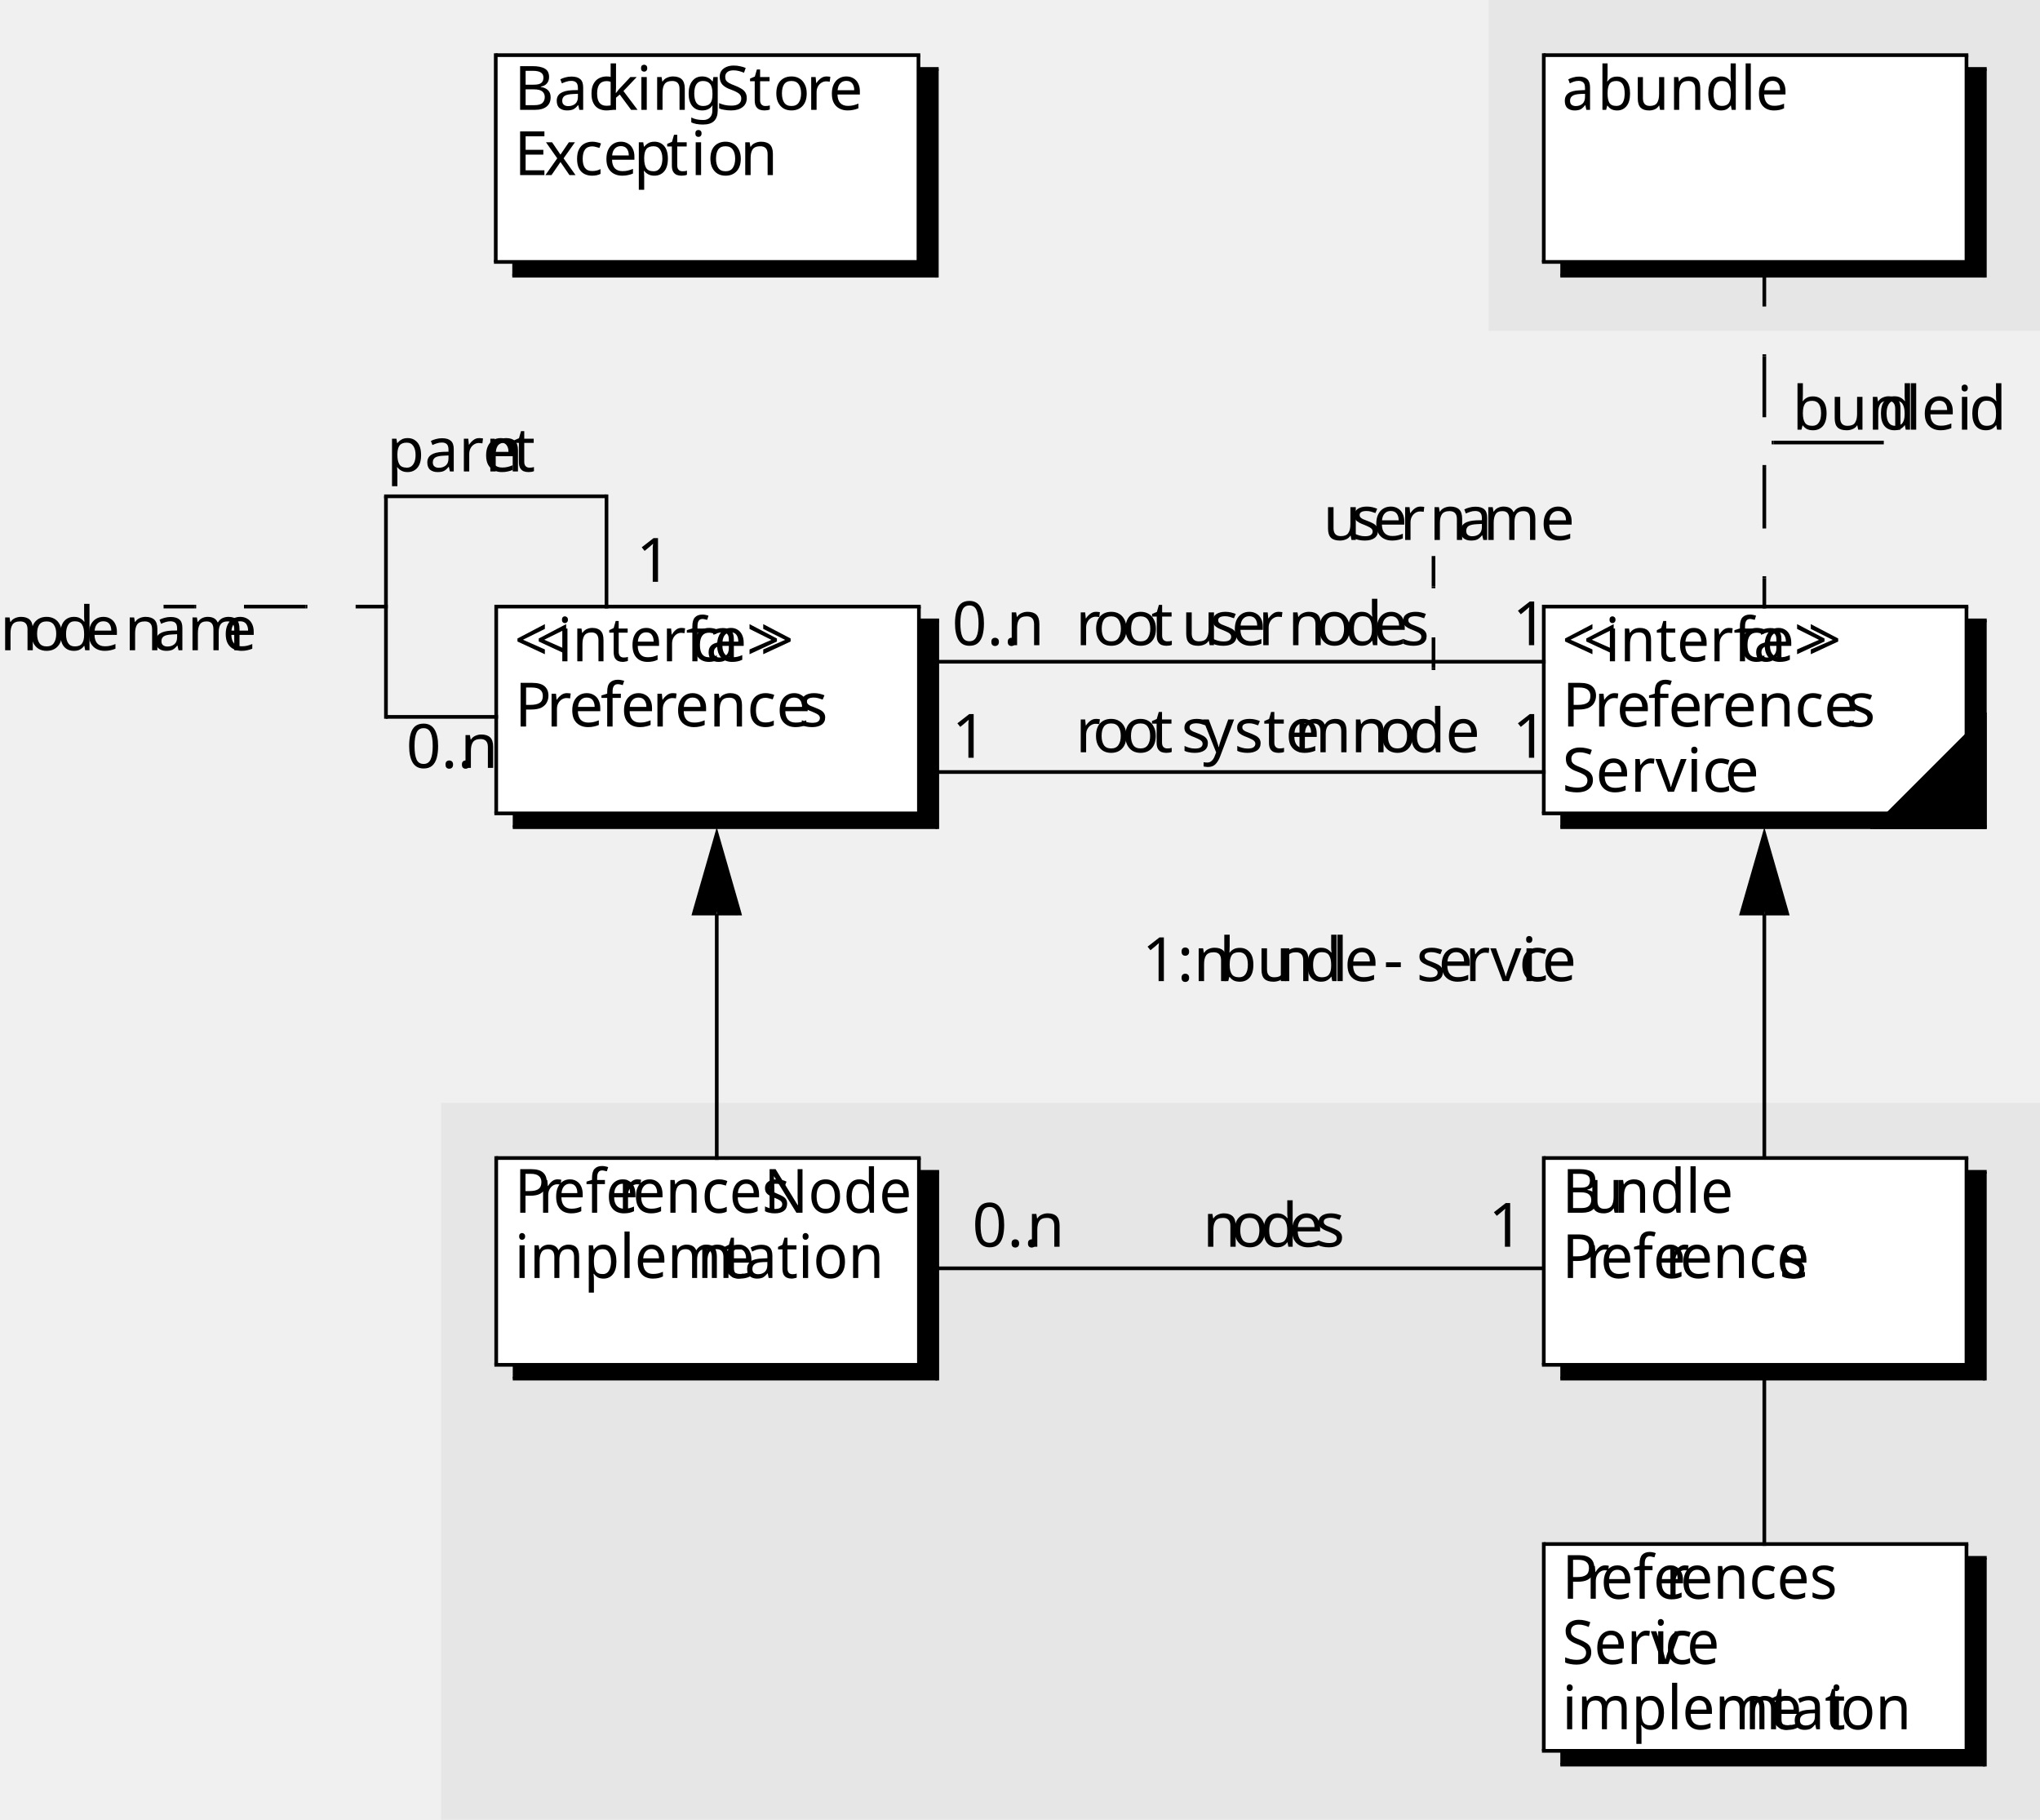
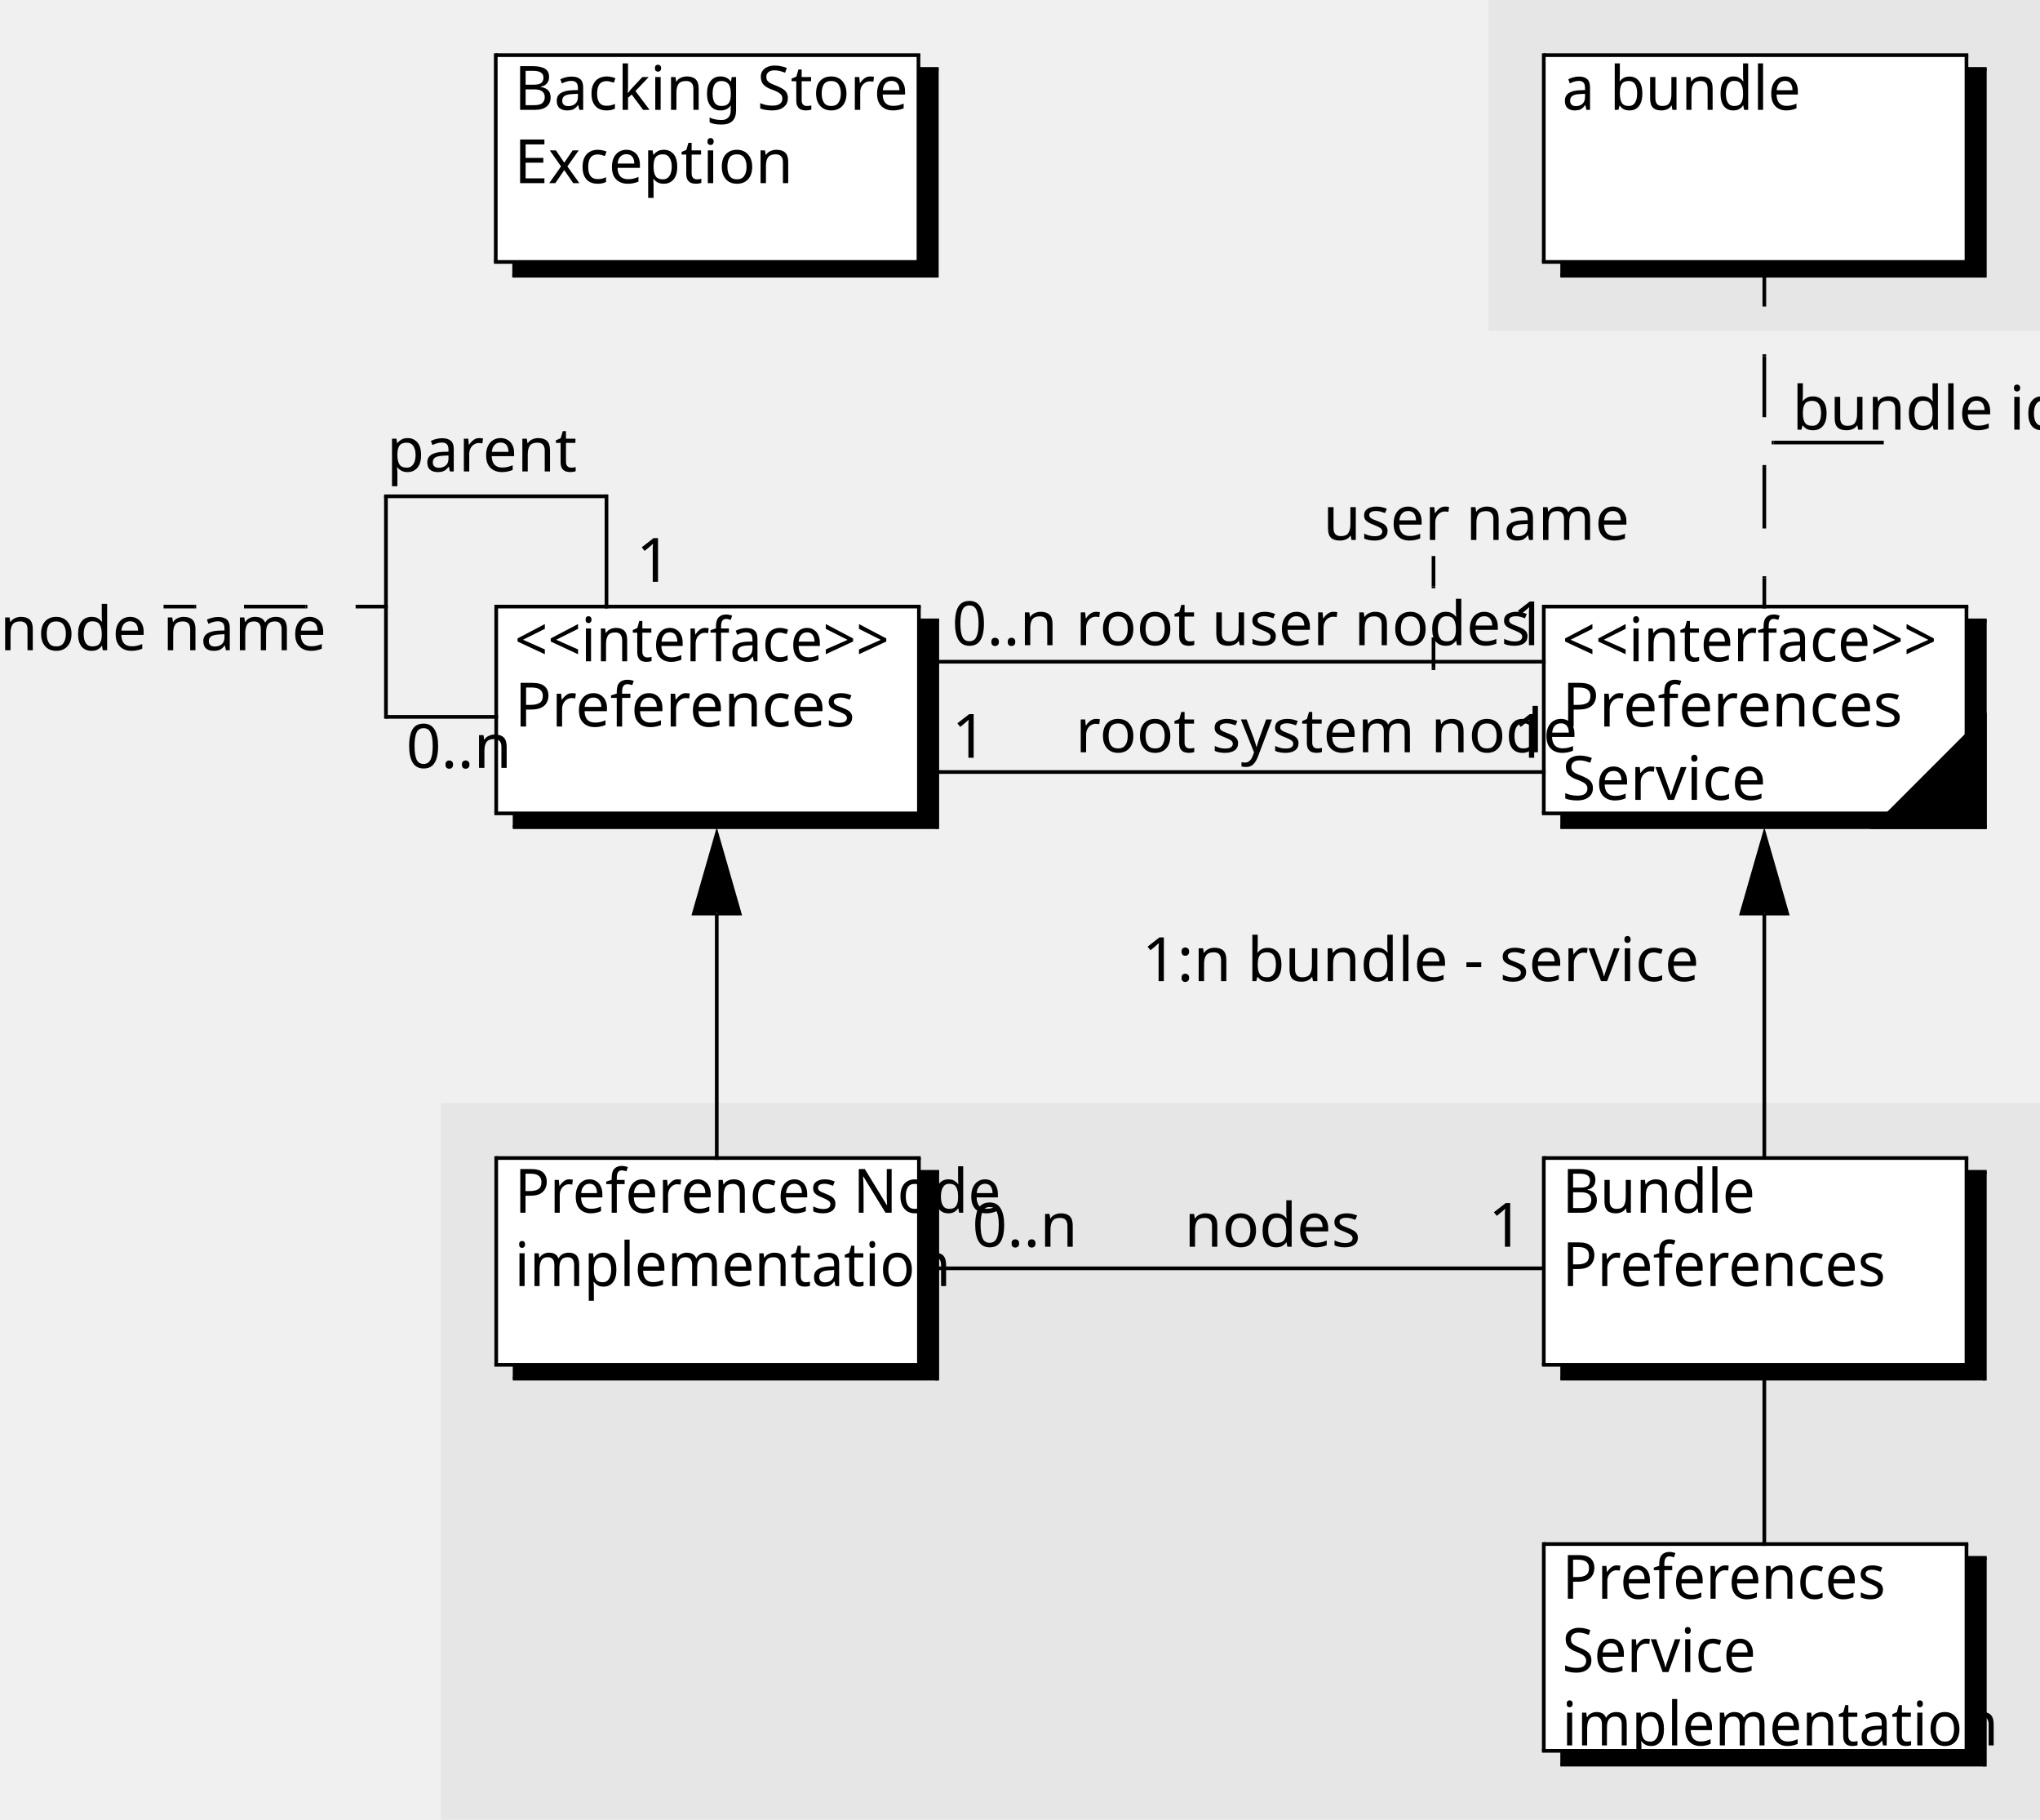
- <svg xmlns="http://www.w3.org/2000/svg" version="1.1" id="Layer_1" x="0px" y="0px" width="266.4px" height="237.6px" viewBox="0 0 266.4 237.6" style="enable-background:new 0 0 266.4 237.6;" xml:space="preserve">
-   <rect x="57.6" y="144" style="fill:#E6E6E6;" width="208.8" height="93.6" />
-   <rect x="194.4" style="fill:#E6E6E6;" width="72" height="43.199" />
+ <svg xmlns="http://www.w3.org/2000/svg" version="1.1" id="Layer_1" x="0px" y="0px" width="266.4px" height="237.6px" viewBox="0 0 266.4 237.6" enable-background="new 0 0 266.4 237.6" xml:space="preserve">
+   <rect x="57.6" y="144" fill="#E6E6E6" width="208.8" height="93.6" />
+   <rect x="194.4" y="0" fill="#E6E6E6" width="72" height="43.199" />
  <rect x="67.2" y="153" width="55.2" height="27" />
  <rect x="67.2" y="152.76" width="55.44" height="0.479" />
  <rect x="122.16" y="153" width="0.48" height="27.239" />
  <rect x="66.96" y="179.76" width="55.44" height="0.479" />
  <rect x="66.96" y="152.76" width="0.48" height="27.24" />
-   <rect x="64.8" y="151.199" style="fill:#FFFFFF;" width="55.2" height="27" />
+   <rect x="64.8" y="151.199" fill="#FFFFFF" width="55.2" height="27" />
  <rect x="64.8" y="150.96" width="55.439" height="0.479" />
-   <rect x="119.76" y="151.199" width="0.479" height="27.24" />
-   <rect x="64.56" y="177.96" width="55.44" height="0.479" />
-   <rect x="64.56" y="150.96" width="0.48" height="27.239" />
-   <text transform="matrix(1 0 0 1.0522 67.2002 158.3398)">
-     <tspan x="0" y="0" style="font-family:'ProductusOSGiBookc'; font-size:7.584;">P</tspan>
-     <tspan x="3.079" y="0" style="font-family:'ProductusOSGiBookc'; font-size:7.584;">r</tspan>
-     <tspan x="5.005" y="0" style="font-family:'ProductusOSGiBookc'; font-size:7.584;">efe</tspan>
-     <tspan x="13.5" y="0" style="font-family:'ProductusOSGiBookc'; font-size:7.584;">r</tspan>
-     <tspan x="15.426" y="0" style="font-family:'ProductusOSGiBookc'; font-size:7.584;">ences</tspan>
-     <tspan x="31.064" y="0" style="font-family:'ProductusOSGiBookc'; font-size:7.584;"> </tspan>
-     <tspan x="32.565" y="0" style="font-family:'ProductusOSGiBookc'; font-size:7.584;">Node </tspan>
-   </text>
-   <text transform="matrix(1 0 0 1.0522 67.2002 166.8604)">
-     <tspan x="0" y="0" style="font-family:'ProductusOSGiBookc'; font-size:7.584;">impleme</tspan>
-     <tspan x="23.867" y="0" style="font-family:'ProductusOSGiBookc'; font-size:7.584;">n</tspan>
-     <tspan x="27.287" y="0" style="font-family:'ProductusOSGiBookc'; font-size:7.584;">tation</tspan>
+   <rect x="119.76" y="151.199" width="0.479" height="27.239" />
+   <rect x="64.56" y="177.96" width="55.439" height="0.479" />
+   <rect x="64.56" y="150.96" width="0.479" height="27.239" />
+   <text transform="matrix(0.9504 0 0 1 67.2 158.3401)" enable-background="new    ">
+     <tspan x="0" y="0" font-family="'ProductusOSGiBookc'" font-size="7.98">Preferences Node</tspan>
+     <tspan x="0" y="9.576" font-family="'ProductusOSGiBookc'" font-size="7.98">implementation</tspan>
  </text>
  <rect x="204" y="81" width="55.199" height="27" />
  <rect x="204" y="80.76" width="55.439" height="0.479" />
  <rect x="258.96" y="81" width="0.479" height="27.239" />
  <rect x="203.76" y="107.76" width="55.439" height="0.479" />
  <rect x="203.76" y="80.76" width="0.479" height="27.24" />
-   <rect x="201.6" y="79.199" style="fill:#FFFFFF;" width="55.2" height="27" />
-   <rect x="201.6" y="78.96" width="55.44" height="0.479" />
-   <rect x="256.56" y="79.199" width="0.48" height="27.24" />
-   <rect x="201.36" y="105.96" width="55.44" height="0.479" />
-   <rect x="201.36" y="78.96" width="0.48" height="27.239" />
-   <text transform="matrix(1 0 0 1.0522 204.0005 86.3398)">
-     <tspan x="0" y="0" style="font-family:'ProductusOSGiBookc'; font-size:7.584;">&lt;</tspan>
-     <tspan x="2.775" y="0" style="font-family:'ProductusOSGiBookc'; font-size:7.584;">&lt;</tspan>
-     <tspan x="5.589" y="0" style="font-family:'ProductusOSGiBookc'; font-size:7.584;">interfa</tspan>
-     <tspan x="23.093" y="0" style="font-family:'ProductusOSGiBookc'; font-size:7.584;">c</tspan>
-     <tspan x="26.028" y="0" style="font-family:'ProductusOSGiBookc'; font-size:7.584;">e&gt;</tspan>
-     <tspan x="32.095" y="0" style="font-family:'ProductusOSGiBookc'; font-size:7.584;">&gt;</tspan>
+   <rect x="201.6" y="79.199" fill="#FFFFFF" width="55.199" height="27" />
+   <rect x="201.6" y="78.96" width="55.439" height="0.479" />
+   <rect x="256.56" y="79.199" width="0.479" height="27.239" />
+   <rect x="201.36" y="105.96" width="55.439" height="0.479" />
+   <rect x="201.36" y="78.96" width="0.479" height="27.239" />
+   <text transform="matrix(0.9504 0 0 1 204.0007 86.3401)" font-family="'ProductusOSGiBookc'" font-size="7.98">&lt;&lt;interface&gt;&gt;</text>
+   <text transform="matrix(1 0 0 1 204.0007 94.8596)" enable-background="new    ">
+     <tspan x="0" y="0" font-family="'ProductusSemibold'" font-size="7.98">Preferences</tspan>
+     <tspan x="0" y="9.576" font-family="'ProductusSemibold'" font-size="7.98">Service</tspan>
  </text>
-   <text transform="matrix(1 0 0 1 204.0005 94.8594)">
-     <tspan x="0" y="0" style="font-family:'ProductusSemibold'; font-size:7.98;">P</tspan>
-     <tspan x="4.157" y="0" style="font-family:'ProductusSemibold'; font-size:7.98;">r</tspan>
-     <tspan x="7.094" y="0" style="font-family:'ProductusSemibold'; font-size:7.98;">e</tspan>
-     <tspan x="11.22" y="0" style="font-family:'ProductusSemibold'; font-size:7.98;">f</tspan>
-     <tspan x="13.853" y="0" style="font-family:'ProductusSemibold'; font-size:7.98;">e</tspan>
-     <tspan x="17.979" y="0" style="font-family:'ProductusSemibold'; font-size:7.98;">r</tspan>
-     <tspan x="20.915" y="0" style="font-family:'ProductusSemibold'; font-size:7.98;">ence</tspan>
-     <tspan x="37.09" y="0" style="font-family:'ProductusSemibold'; font-size:7.98;">s</tspan>
-   </text>
-   <text transform="matrix(1 0 0 1 204.0005 103.3799)">
-     <tspan x="0" y="0" style="font-family:'ProductusSemibold'; font-size:7.98;">Servic</tspan>
-     <tspan x="21.227" y="0" style="font-family:'ProductusSemibold'; font-size:7.98;">e</tspan>
-   </text>
-   <polyline style="fill-rule:evenodd;clip-rule:evenodd;" points="259.2,93.6 244.8,108 259.2,108  " />
-   <polyline points="259.38,93.779 244.98,108.18 244.8,108.239 244.2,108.239 259.02,93.42  " />
-   <rect x="244.8" y="107.76" width="14.64" height="0.479" />
-   <polyline points="258.96,108 258.96,93.6 259.02,93.42 259.44,93 259.44,108  " />
+   <polyline points="259.2,93.6 244.8,108 259.2,108 " />
+   <polyline points="259.38,93.779 244.98,108.18 244.8,108.24 244.2,108.24 259.02,93.42 " />
+   <rect x="244.8" y="107.76" width="14.641" height="0.479" />
+   <polyline points="258.96,108 258.96,93.6 259.02,93.42 259.44,93 259.44,108 " />
  <rect x="67.2" y="81" width="55.2" height="27" />
  <rect x="67.2" y="80.76" width="55.44" height="0.479" />
  <rect x="122.16" y="81" width="0.48" height="27.239" />
  <rect x="66.96" y="107.76" width="55.44" height="0.479" />
  <rect x="66.96" y="80.76" width="0.48" height="27.24" />
-   <rect x="64.8" y="79.199" style="fill:#FFFFFF;" width="55.2" height="27" />
+   <rect x="64.8" y="79.199" fill="#FFFFFF" width="55.2" height="27" />
  <rect x="64.8" y="78.96" width="55.439" height="0.479" />
-   <rect x="119.76" y="79.199" width="0.479" height="27.24" />
-   <rect x="64.56" y="105.96" width="55.44" height="0.479" />
-   <rect x="64.56" y="78.96" width="0.48" height="27.239" />
-   <text transform="matrix(1 0 0 1.0522 67.2002 86.3398)">
-     <tspan x="0" y="0" style="font-family:'ProductusOSGiBookc'; font-size:7.584;">&lt;</tspan>
-     <tspan x="2.776" y="0" style="font-family:'ProductusOSGiBookc'; font-size:7.584;">&lt;</tspan>
-     <tspan x="5.589" y="0" style="font-family:'ProductusOSGiBookc'; font-size:7.584;">interfa</tspan>
-     <tspan x="23.093" y="0" style="font-family:'ProductusOSGiBookc'; font-size:7.584;">c</tspan>
-     <tspan x="26.028" y="0" style="font-family:'ProductusOSGiBookc'; font-size:7.584;">e&gt;</tspan>
-     <tspan x="32.095" y="0" style="font-family:'ProductusOSGiBookc'; font-size:7.584;">&gt;</tspan>
-   </text>
-   <text transform="matrix(1 0 0 1 67.2002 94.8594)">
-     <tspan x="0" y="0" style="font-family:'ProductusSemibold'; font-size:7.98;">P</tspan>
-     <tspan x="4.158" y="0" style="font-family:'ProductusSemibold'; font-size:7.98;">r</tspan>
-     <tspan x="7.094" y="0" style="font-family:'ProductusSemibold'; font-size:7.98;">e</tspan>
-     <tspan x="11.22" y="0" style="font-family:'ProductusSemibold'; font-size:7.98;">f</tspan>
-     <tspan x="13.853" y="0" style="font-family:'ProductusSemibold'; font-size:7.98;">e</tspan>
-     <tspan x="17.979" y="0" style="font-family:'ProductusSemibold'; font-size:7.98;">r</tspan>
-     <tspan x="20.915" y="0" style="font-family:'ProductusSemibold'; font-size:7.98;">ence</tspan>
-     <tspan x="37.09" y="0" style="font-family:'ProductusSemibold'; font-size:7.98;">s</tspan>
-   </text>
+   <rect x="119.76" y="79.199" width="0.479" height="27.239" />
+   <rect x="64.56" y="105.96" width="55.439" height="0.479" />
+   <rect x="64.56" y="78.96" width="0.479" height="27.239" />
+   <text transform="matrix(0.9504 0 0 1 67.2 86.3401)" font-family="'ProductusOSGiBookc'" font-size="7.98">&lt;&lt;interface&gt;&gt;</text>
+   <text transform="matrix(1 0 0 1 67.2 94.8596)" font-family="'ProductusSemibold'" font-size="7.98">Preferences</text>
  <rect x="204" y="203.399" width="55.199" height="27" />
-   <rect x="204" y="203.159" width="55.439" height="0.48" />
+   <rect x="204" y="203.159" width="55.439" height="0.479" />
  <rect x="258.96" y="203.399" width="0.479" height="27.24" />
-   <rect x="203.76" y="230.159" width="55.439" height="0.48" />
-   <rect x="203.76" y="203.159" width="0.479" height="27.24" />
-   <rect x="201.6" y="201.6" style="fill:#FFFFFF;" width="55.2" height="27" />
-   <rect x="201.6" y="201.359" width="55.44" height="0.48" />
-   <rect x="256.56" y="201.6" width="0.48" height="27.24" />
-   <rect x="201.36" y="228.359" width="55.44" height="0.48" />
-   <rect x="201.36" y="201.359" width="0.48" height="27.24" />
-   <text transform="matrix(1 0 0 1.0522 204.0005 208.7393)">
-     <tspan x="0" y="0" style="font-family:'ProductusOSGiBookc'; font-size:7.584;">P</tspan>
-     <tspan x="3.079" y="0" style="font-family:'ProductusOSGiBookc'; font-size:7.584;">r</tspan>
-     <tspan x="5.006" y="0" style="font-family:'ProductusOSGiBookc'; font-size:7.584;">efe</tspan>
-     <tspan x="13.5" y="0" style="font-family:'ProductusOSGiBookc'; font-size:7.584;">r</tspan>
-     <tspan x="15.426" y="0" style="font-family:'ProductusOSGiBookc'; font-size:7.584;">ences </tspan>
-   </text>
-   <text transform="matrix(1 0 0 1.0522 204.0005 217.2598)">
-     <tspan x="0" y="0" style="font-family:'ProductusOSGiBookc'; font-size:7.584;">Serv</tspan>
-     <tspan x="11.899" y="0" style="font-family:'ProductusOSGiBookc'; font-size:7.584;">i</tspan>
-     <tspan x="13.394" y="0" style="font-family:'ProductusOSGiBookc'; font-size:7.584;">c</tspan>
-     <tspan x="16.275" y="0" style="font-family:'ProductusOSGiBookc'; font-size:7.584;">e </tspan>
-   </text>
-   <text transform="matrix(1 0 0 1.0522 204.0005 225.7803)">
-     <tspan x="0" y="0" style="font-family:'ProductusOSGiBookc'; font-size:7.584;">impleme</tspan>
-     <tspan x="23.867" y="0" style="font-family:'ProductusOSGiBookc'; font-size:7.584;">n</tspan>
-     <tspan x="27.287" y="0" style="font-family:'ProductusOSGiBookc'; font-size:7.584;">tat</tspan>
-     <tspan x="34.833" y="0" style="font-family:'ProductusOSGiBookc'; font-size:7.584;">i</tspan>
-     <tspan x="36.327" y="0" style="font-family:'ProductusOSGiBookc'; font-size:7.584;">on</tspan>
+   <rect x="203.76" y="230.159" width="55.439" height="0.479" />
+   <rect x="203.76" y="203.159" width="0.479" height="27.239" />
+   <rect x="201.6" y="201.6" fill="#FFFFFF" width="55.199" height="27" />
+   <rect x="201.6" y="201.359" width="55.439" height="0.48" />
+   <rect x="256.56" y="201.6" width="0.479" height="27.24" />
+   <rect x="201.36" y="228.359" width="55.439" height="0.48" />
+   <rect x="201.36" y="201.359" width="0.479" height="27.24" />
+   <text transform="matrix(0.9504 0 0 1 204.0007 208.7395)" enable-background="new    ">
+     <tspan x="0" y="0" font-family="'ProductusOSGiBookc'" font-size="7.98">Preferences</tspan>
+     <tspan x="0" y="9.576" font-family="'ProductusOSGiBookc'" font-size="7.98">Service</tspan>
+     <tspan x="0" y="19.152" font-family="'ProductusOSGiBookc'" font-size="7.98">implementation</tspan>
  </text>
  <rect x="204" y="9" width="55.199" height="27" />
  <rect x="204" y="8.76" width="55.439" height="0.479" />
  <rect x="258.96" y="9" width="0.479" height="27.239" />
  <rect x="203.76" y="35.76" width="55.439" height="0.479" />
  <rect x="203.76" y="8.76" width="0.479" height="27.24" />
-   <rect x="201.6" y="7.199" style="fill:#FFFFFF;" width="55.2" height="27" />
-   <rect x="201.6" y="6.96" width="55.44" height="0.479" />
-   <rect x="256.56" y="7.199" width="0.48" height="27.24" />
-   <rect x="201.36" y="33.96" width="55.44" height="0.479" />
-   <rect x="201.36" y="6.96" width="0.48" height="27.239" />
-   <text transform="matrix(1 0 0 1.0522 204.0005 14.3398)">
-     <tspan x="0" y="0" style="font-family:'ProductusOSGiBookc'; font-size:7.584;">a</tspan>
-     <tspan x="3.117" y="0" style="font-family:'ProductusOSGiBookc'; font-size:7.584;"> </tspan>
-     <tspan x="4.618" y="0" style="font-family:'ProductusOSGiBookc'; font-size:7.584;">bundle</tspan>
-   </text>
+   <rect x="201.6" y="7.199" fill="#FFFFFF" width="55.199" height="27" />
+   <rect x="201.6" y="6.96" width="55.439" height="0.479" />
+   <rect x="256.56" y="7.199" width="0.479" height="27.239" />
+   <rect x="201.36" y="33.96" width="55.439" height="0.479" />
+   <rect x="201.36" y="6.96" width="0.479" height="27.239" />
+   <text transform="matrix(0.9504 0 0 1 204.0007 14.3401)" font-family="'ProductusOSGiBookc'" font-size="7.98">a bundle</text>
  <rect x="122.16" y="100.56" width="0.24" height="0.48" />
-   <rect x="122.4" y="100.56" width="79.44" height="0.48" />
-   <rect x="122.16" y="86.159" width="0.24" height="0.48" />
-   <rect x="122.4" y="86.159" width="79.44" height="0.48" />
+   <rect x="122.4" y="100.56" width="79.439" height="0.48" />
+   <rect x="122.16" y="86.159" width="0.24" height="0.479" />
+   <rect x="122.4" y="86.159" width="79.439" height="0.479" />
  <rect x="78.96" y="64.56" width="0.48" height="14.88" />
  <rect x="50.16" y="64.56" width="29.04" height="0.48" />
  <rect x="50.16" y="64.8" width="0.48" height="29.04" />
  <rect x="50.4" y="93.359" width="14.64" height="0.48" />
  <rect x="50.4" y="78.96" width="0.24" height="0.479" />
  <rect x="46.44" y="78.96" width="3.96" height="0.479" />
  <rect x="39.9" y="78.96" width="0.24" height="0.479" />
  <rect x="31.86" y="78.96" width="8.04" height="0.479" />
  <rect x="25.38" y="78.96" width="0.24" height="0.479" />
  <rect x="21.36" y="78.96" width="4.02" height="0.479" />
-   <polyline points="230.4,119.52 227.1,119.52 227.28,118.859 229.92,109.68 230.4,108 230.88,109.68 233.52,118.859 233.7,119.52    233.041,119.52 232.56,119.159 229.92,109.979 230.88,109.68 230.88,109.979 228.24,119.159 227.28,118.859 227.76,118.5    230.4,118.5  " />
+   <polyline points="230.4,119.52 227.1,119.52 227.28,118.859 229.92,109.68 230.4,108 230.88,109.68 233.52,118.859 233.7,119.52   233.041,119.52 232.56,119.159 229.92,109.979 230.88,109.68 230.88,109.979 228.24,119.159 227.28,118.859 227.76,118.5   230.4,118.5 " />
  <rect x="230.4" y="118.5" width="2.641" height="1.02" />
-   <polyline style="fill-rule:evenodd;clip-rule:evenodd;" points="230.4,119.04 227.76,119.04 230.4,109.859 233.041,119.04  " />
-   <rect x="230.16" y="151.199" width="0.48" height="0.24" />
+   <polyline points="230.4,119.04 227.76,119.04 230.4,109.859 233.041,119.04 " />
+   <rect x="230.16" y="151.199" width="0.48" height="0.239" />
  <rect x="230.16" y="119.34" width="0.48" height="31.859" />
-   <polyline points="93.6,119.52 90.3,119.52 90.48,118.859 93.12,109.68 93.6,108 94.08,109.68 96.72,118.859 96.9,119.52    96.24,119.52 95.76,119.159 93.12,109.979 94.08,109.68 94.08,109.979 91.44,119.159 90.48,118.859 90.96,118.5 93.6,118.5     " />
+   <polyline points="93.6,119.52 90.3,119.52 90.48,118.859 93.12,109.68 93.6,108 94.08,109.68 96.72,118.859 96.9,119.52   96.24,119.52 95.76,119.159 93.12,109.979 94.08,109.68 94.08,109.979 91.44,119.159 90.48,118.859 90.96,118.5 93.6,118.5 " />
  <rect x="93.6" y="118.5" width="2.64" height="1.02" />
-   <polyline style="fill-rule:evenodd;clip-rule:evenodd;" points="93.6,119.04 90.96,119.04 93.6,109.859 96.24,119.04  " />
-   <rect x="93.36" y="151.199" width="0.48" height="0.24" />
-   <rect x="93.36" y="119.34" width="0.48" height="31.859" />
-   <rect x="201.6" y="165.359" width="0.24" height="0.48" />
+   <polyline points="93.6,119.04 90.96,119.04 93.6,109.859 96.24,119.04 " />
+   <rect x="93.36" y="151.199" width="0.479" height="0.239" />
+   <rect x="93.36" y="119.34" width="0.479" height="31.859" />
+   <rect x="201.6" y="165.359" width="0.239" height="0.48" />
  <rect x="122.16" y="165.359" width="79.44" height="0.48" />
  <rect x="230.16" y="35.76" width="0.48" height="0.24" />
  <rect x="230.16" y="36" width="0.48" height="4.02" />
  <rect x="230.16" y="46.26" width="0.48" height="0.24" />
  <rect x="230.16" y="46.5" width="0.48" height="7.979" />
  <rect x="230.16" y="60.72" width="0.48" height="0.24" />
  <rect x="230.16" y="60.96" width="0.48" height="8.04" />
-   <rect x="230.16" y="75.239" width="0.48" height="0.24" />
+   <rect x="230.16" y="75.24" width="0.48" height="0.239" />
  <rect x="230.16" y="75.479" width="0.48" height="3.96" />
-   <text transform="matrix(1 0 0 1 140.4604 98.2197)">
-     <tspan x="0" y="0" style="font-family:'ProductusBook'; font-size:7.98;">r</tspan>
-     <tspan x="2.227" y="0" style="font-family:'ProductusBook'; font-size:7.98;">o</tspan>
-     <tspan x="6.064" y="0" style="font-family:'ProductusBook'; font-size:7.98;">o</tspan>
-     <tspan x="9.848" y="0" style="font-family:'ProductusBook'; font-size:7.98;">t</tspan>
-     <tspan x="12.193" y="0" style="font-family:'ProductusBook'; font-size:7.98;"> </tspan>
-     <tspan x="13.806" y="0" style="font-family:'ProductusBook'; font-size:7.98;">s</tspan>
-     <tspan x="16.622" y="0" style="font-family:'ProductusBook'; font-size:7.98;">yste</tspan>
-     <tspan x="28.568" y="0" style="font-family:'ProductusBook'; font-size:7.98;">m</tspan>
-     <tspan x="34.321" y="0" style="font-family:'ProductusBook'; font-size:7.98;"> </tspan>
-     <tspan x="35.934" y="0" style="font-family:'ProductusBook'; font-size:7.98;">n</tspan>
-     <tspan x="39.612" y="0" style="font-family:'ProductusBook'; font-size:7.98;">o</tspan>
-     <tspan x="43.402" y="0" style="font-family:'ProductusBook'; font-size:7.98;">de</tspan>
-   </text>
-   <text transform="matrix(1 0 0 1 140.4604 84.2393)">
-     <tspan x="0" y="0" style="font-family:'ProductusBook'; font-size:7.98;">r</tspan>
-     <tspan x="2.242" y="0" style="font-family:'ProductusBook'; font-size:7.98;">o</tspan>
-     <tspan x="6.081" y="0" style="font-family:'ProductusBook'; font-size:7.98;">o</tspan>
-     <tspan x="9.863" y="0" style="font-family:'ProductusBook'; font-size:7.98;">t</tspan>
-     <tspan x="12.209" y="0" style="font-family:'ProductusBook'; font-size:7.98;"> </tspan>
-     <tspan x="13.821" y="0" style="font-family:'ProductusBook'; font-size:7.98;">u</tspan>
-     <tspan x="17.54" y="0" style="font-family:'ProductusBook'; font-size:7.98;">s</tspan>
-     <tspan x="20.356" y="0" style="font-family:'ProductusBook'; font-size:7.98;">e</tspan>
-     <tspan x="23.836" y="0" style="font-family:'ProductusBook'; font-size:7.98;">r</tspan>
-     <tspan x="26.11" y="0" style="font-family:'ProductusBook'; font-size:7.98;"> </tspan>
-     <tspan x="27.73" y="0" style="font-family:'ProductusBook'; font-size:7.98;">n</tspan>
-     <tspan x="31.385" y="0" style="font-family:'ProductusBook'; font-size:7.98;">o</tspan>
-     <tspan x="35.167" y="0" style="font-family:'ProductusBook'; font-size:7.98;">d</tspan>
-     <tspan x="38.886" y="0" style="font-family:'ProductusBook'; font-size:7.98;">e</tspan>
-     <tspan x="42.373" y="0" style="font-family:'ProductusBook'; font-size:7.98;">s</tspan>
-   </text>
-   <text transform="matrix(1 0 0 1 197.52 98.9395)" style="font-family:'ProductusBook'; font-size:7.98;">1</text>
-   <text transform="matrix(1 0 0 1 197.52 84.2393)" style="font-family:'ProductusBook'; font-size:7.98;">1</text>
-   <text transform="matrix(1 0 0 1 124.3208 98.9395)" style="font-family:'ProductusBook'; font-size:7.98;">1</text>
-   <text transform="matrix(1 0 0 1 124.3208 84.2393)">
-     <tspan x="0" y="0" style="font-family:'ProductusBook'; font-size:7.98;">0..</tspan>
-     <tspan x="7.126" y="0" style="font-family:'ProductusBook'; font-size:7.98;">n</tspan>
-   </text>
-   <rect x="186.96" y="87.239" width="0.479" height="0.24" />
-   <rect x="186.96" y="83.22" width="0.479" height="4.02" />
+   <text transform="matrix(1 0 0 1 140.4597 98.22)" font-family="'ProductusBook'" font-size="7.98">root system node</text>
+   <text transform="matrix(1 0 0 1 140.4597 84.2395)" font-family="'ProductusBook'" font-size="7.98">root user nodes</text>
+   <text transform="matrix(1 0 0 1 197.5203 98.9397)" font-family="'ProductusBook'" font-size="7.98">1</text>
+   <text transform="matrix(1 0 0 1 197.5203 84.2395)" font-family="'ProductusBook'" font-size="7.98">1</text>
+   <text transform="matrix(1 0 0 1 124.3206 98.9397)" font-family="'ProductusBook'" font-size="7.98">1</text>
+   <text transform="matrix(1 0 0 1 124.3206 84.2395)" font-family="'ProductusBook'" font-size="7.98">0..n</text>
+   <rect x="186.96" y="87.24" width="0.479" height="0.239" />
+   <rect x="186.96" y="83.22" width="0.479" height="4.021" />
  <rect x="186.96" y="76.56" width="0.479" height="0.24" />
  <rect x="186.96" y="72.6" width="0.479" height="3.96" />
-   <text transform="matrix(1 0 0 1 126.9604 162.7793)">
-     <tspan x="0" y="0" style="font-family:'ProductusBook'; font-size:7.98;">0..</tspan>
-     <tspan x="7.126" y="0" style="font-family:'ProductusBook'; font-size:7.98; letter-spacing:56;">n</tspan>
-     <tspan x="67.423" y="0" style="font-family:'ProductusBook'; font-size:7.98;">1</tspan>
-   </text>
-   <text transform="matrix(1 0 0 1 157.0796 162.7793)">
-     <tspan x="0" y="0" style="font-family:'ProductusBook'; font-size:7.98;">n</tspan>
-     <tspan x="3.711" y="0" style="font-family:'ProductusBook'; font-size:7.98;">o</tspan>
-     <tspan x="7.493" y="0" style="font-family:'ProductusBook'; font-size:7.98;">d</tspan>
-     <tspan x="11.22" y="0" style="font-family:'ProductusBook'; font-size:7.98;">e</tspan>
-     <tspan x="14.707" y="0" style="font-family:'ProductusBook'; font-size:7.98;">s</tspan>
-   </text>
-   <text transform="matrix(1 0 0 1 172.7993 70.5)">
-     <tspan x="0" y="0" style="font-family:'ProductusBook'; font-size:7.98;">u</tspan>
-     <tspan x="3.671" y="0" style="font-family:'ProductusBook'; font-size:7.98;">s</tspan>
-     <tspan x="6.487" y="0" style="font-family:'ProductusBook'; font-size:7.98;">e</tspan>
-     <tspan x="10.022" y="0" style="font-family:'ProductusBook'; font-size:7.98;">r</tspan>
-     <tspan x="12.297" y="0" style="font-family:'ProductusBook'; font-size:7.98;"> </tspan>
-     <tspan x="13.861" y="0" style="font-family:'ProductusBook'; font-size:7.98;">n</tspan>
-     <tspan x="17.58" y="0" style="font-family:'ProductusBook'; font-size:7.98;">a</tspan>
-     <tspan x="20.884" y="0" style="font-family:'ProductusBook'; font-size:7.98;">me</tspan>
-   </text>
-   <text transform="matrix(1 0 0 1 0 84.8994)">
-     <tspan x="0" y="0" style="font-family:'ProductusBook'; font-size:7.98;">n</tspan>
-     <tspan x="3.671" y="0" style="font-family:'ProductusBook'; font-size:7.98;">o</tspan>
-     <tspan x="7.453" y="0" style="font-family:'ProductusBook'; font-size:7.98;">d</tspan>
-     <tspan x="11.172" y="0" style="font-family:'ProductusBook'; font-size:7.98;">e</tspan>
-     <tspan x="14.707" y="0" style="font-family:'ProductusBook'; font-size:7.98;"> </tspan>
-     <tspan x="16.271" y="0" style="font-family:'ProductusBook'; font-size:7.98;">n</tspan>
-     <tspan x="19.99" y="0" style="font-family:'ProductusBook'; font-size:7.98;">am</tspan>
-     <tspan x="29.039" y="0" style="font-family:'ProductusBook'; font-size:7.98;">e</tspan>
-   </text>
+   <text transform="matrix(1 0 0 1 126.9602 162.7795)" font-family="'ProductusBook'" font-size="7.98">0..n</text>
+   <text transform="matrix(1 0 0 1 194.3835 162.7795)" font-family="'ProductusBook'" font-size="7.98">1</text>
+   <text transform="matrix(1 0 0 1 154.6833 162.7795)" font-family="'ProductusBook'" font-size="7.98">nodes</text>
+   <text transform="matrix(1 0 0 1 172.7996 70.5002)" font-family="'ProductusBook'" font-size="7.98">user name</text>
+   <text transform="matrix(1 0 0 1 -2.441406e-04 84.8997)" font-family="'ProductusBook'" font-size="7.98">node name</text>
  <rect x="204" y="153" width="55.199" height="27" />
  <rect x="204" y="152.76" width="55.439" height="0.479" />
  <rect x="258.96" y="153" width="0.479" height="27.239" />
  <rect x="203.76" y="179.76" width="55.439" height="0.479" />
  <rect x="203.76" y="152.76" width="0.479" height="27.24" />
-   <rect x="201.6" y="151.199" style="fill:#FFFFFF;" width="55.2" height="27" />
-   <rect x="201.6" y="150.96" width="55.44" height="0.479" />
-   <rect x="256.56" y="151.199" width="0.48" height="27.24" />
-   <rect x="201.36" y="177.96" width="55.44" height="0.479" />
-   <rect x="201.36" y="150.96" width="0.48" height="27.239" />
-   <text transform="matrix(1 0 0 1.0522 204.0005 158.3398)">
-     <tspan x="0" y="0" style="font-family:'ProductusOSGiBookc'; font-size:7.584;">B</tspan>
-     <tspan x="3.345" y="0" style="font-family:'ProductusOSGiBookc'; font-size:7.584;">u</tspan>
-     <tspan x="6.765" y="0" style="font-family:'ProductusOSGiBookc'; font-size:7.584;">ndle </tspan>
-   </text>
-   <text transform="matrix(1 0 0 1.0522 204.0005 166.8604)">
-     <tspan x="0" y="0" style="font-family:'ProductusOSGiBookc'; font-size:7.584;">P</tspan>
-     <tspan x="3.071" y="0" style="font-family:'ProductusOSGiBookc'; font-size:7.584;">r</tspan>
-     <tspan x="4.998" y="0" style="font-family:'ProductusOSGiBookc'; font-size:7.584;">efe</tspan>
-     <tspan x="13.469" y="0" style="font-family:'ProductusOSGiBookc'; font-size:7.584;">r</tspan>
-     <tspan x="15.396" y="0" style="font-family:'ProductusOSGiBookc'; font-size:7.584;">ence</tspan>
-     <tspan x="28.342" y="0" style="font-family:'ProductusOSGiBookc'; font-size:7.584;">s</tspan>
+   <rect x="201.6" y="151.199" fill="#FFFFFF" width="55.199" height="27" />
+   <rect x="201.6" y="150.96" width="55.439" height="0.479" />
+   <rect x="256.56" y="151.199" width="0.479" height="27.239" />
+   <rect x="201.36" y="177.96" width="55.439" height="0.479" />
+   <rect x="201.36" y="150.96" width="0.479" height="27.239" />
+   <text transform="matrix(0.9504 0 0 1 204.0007 158.3401)" enable-background="new    ">
+     <tspan x="0" y="0" font-family="'ProductusOSGiBookc'" font-size="7.98">Bundle</tspan>
+     <tspan x="0" y="9.576" font-family="'ProductusOSGiBookc'" font-size="7.98">Preferences</tspan>
  </text>
  <rect x="230.16" y="179.76" width="0.48" height="0.24" />
  <rect x="230.16" y="180" width="0.48" height="21.84" />
-   <rect x="67.14" y="9" width="55.2" height="27" />
-   <rect x="67.14" y="8.76" width="55.44" height="0.479" />
-   <rect x="122.1" y="9" width="0.48" height="27.239" />
-   <rect x="66.9" y="35.76" width="55.44" height="0.479" />
-   <rect x="66.9" y="8.76" width="0.48" height="27.24" />
-   <rect x="64.74" y="7.199" style="fill:#FFFFFF;" width="55.2" height="27" />
+   <rect x="67.14" y="9" width="55.199" height="27" />
+   <rect x="67.14" y="8.76" width="55.439" height="0.479" />
+   <rect x="122.1" y="9" width="0.479" height="27.239" />
+   <rect x="66.9" y="35.76" width="55.439" height="0.479" />
+   <rect x="66.9" y="8.76" width="0.479" height="27.24" />
+   <rect x="64.74" y="7.199" fill="#FFFFFF" width="55.2" height="27" />
  <rect x="64.74" y="6.96" width="55.44" height="0.479" />
-   <rect x="119.7" y="7.199" width="0.48" height="27.24" />
+   <rect x="119.7" y="7.199" width="0.48" height="27.239" />
  <rect x="64.5" y="33.96" width="55.44" height="0.479" />
  <rect x="64.5" y="6.96" width="0.48" height="27.239" />
-   <text transform="matrix(1 0 0 1 67.1401 14.3398)">
-     <tspan x="0" y="0" style="font-family:'ProductusSemibold'; font-size:7.98;">Bac</tspan>
-     <tspan x="11.93" y="0" style="font-family:'ProductusSemibold'; font-size:7.98;">k</tspan>
-     <tspan x="15.944" y="0" style="font-family:'ProductusSemibold'; font-size:7.98;">in</tspan>
-     <tspan x="22.352" y="0" style="font-family:'ProductusSemibold'; font-size:7.98;">g</tspan>
-     <tspan x="26.365" y="0" style="font-family:'ProductusSemibold'; font-size:7.98;">S</tspan>
-     <tspan x="30.682" y="0" style="font-family:'ProductusSemibold'; font-size:7.98;">t</tspan>
-     <tspan x="33.802" y="0" style="font-family:'ProductusSemibold'; font-size:7.98;">o</tspan>
-     <tspan x="38.12" y="0" style="font-family:'ProductusSemibold'; font-size:7.98;">r</tspan>
-     <tspan x="41.056" y="0" style="font-family:'ProductusSemibold'; font-size:7.98;">e</tspan>
+   <text transform="matrix(1 0 0 1 67.1399 14.3401)" enable-background="new    ">
+     <tspan x="0" y="0" font-family="'ProductusSemibold'" font-size="7.98">Backing Store</tspan>
+     <tspan x="0" y="9.576" font-family="'ProductusSemibold'" font-size="7.98">Exception</tspan>
  </text>
-   <text transform="matrix(1 0 0 1 67.1401 22.8604)">
-     <tspan x="0" y="0" style="font-family:'ProductusSemibold'; font-size:7.98;">E</tspan>
-     <tspan x="3.942" y="0" style="font-family:'ProductusSemibold'; font-size:7.98;">x</tspan>
-     <tspan x="7.78" y="0" style="font-family:'ProductusSemibold'; font-size:7.98;">ce</tspan>
-     <tspan x="15.608" y="0" style="font-family:'ProductusSemibold'; font-size:7.98;">p</tspan>
-     <tspan x="19.862" y="0" style="font-family:'ProductusSemibold'; font-size:7.98;">t</tspan>
-     <tspan x="23.038" y="0" style="font-family:'ProductusSemibold'; font-size:7.98;">i</tspan>
-     <tspan x="25.192" y="0" style="font-family:'ProductusSemibold'; font-size:7.98;">o</tspan>
-     <tspan x="29.509" y="0" style="font-family:'ProductusSemibold'; font-size:7.98;">n</tspan>
-   </text>
-   <text transform="matrix(1 0 0 1 50.52 61.5596)">
-     <tspan x="0" y="0" style="font-family:'ProductusBook'; font-size:7.98;">pare</tspan>
-     <tspan x="12.84" y="0" style="font-family:'ProductusBook'; font-size:7.98;">n</tspan>
-     <tspan x="16.502" y="0" style="font-family:'ProductusBook'; font-size:7.98;">t</tspan>
-   </text>
-   <text transform="matrix(1 0 0 1 53.04 100.2598)">
-     <tspan x="0" y="0" style="font-family:'ProductusBook'; font-size:7.98;">0..</tspan>
-     <tspan x="7.078" y="0" style="font-family:'ProductusBook'; font-size:7.98;">n</tspan>
-   </text>
-   <text transform="matrix(1 0 0 1 83.1001 75.96)" style="font-family:'ProductusBook'; font-size:7.98;">1</text>
-   <text transform="matrix(1 0 0 1 149.1597 128.0996)">
-     <tspan x="0" y="0" style="font-family:'ProductusBook'; font-size:7.98;">1:n</tspan>
-     <tspan x="8.427" y="0" style="font-family:'ProductusBook'; font-size:7.98;"> </tspan>
-     <tspan x="10.047" y="0" style="font-family:'ProductusBook'; font-size:7.98;">bu</tspan>
-     <tspan x="17.428" y="0" style="font-family:'ProductusBook'; font-size:7.98;">n</tspan>
-     <tspan x="21.146" y="0" style="font-family:'ProductusBook'; font-size:7.98;">d</tspan>
-     <tspan x="24.81" y="0" style="font-family:'ProductusBook'; font-size:7.98;">l</tspan>
-     <tspan x="26.373" y="0" style="font-family:'ProductusBook'; font-size:7.98;">e</tspan>
-     <tspan x="29.908" y="0" style="font-family:'ProductusBook'; font-size:7.98;"> </tspan>
-     <tspan x="31.521" y="0" style="font-family:'ProductusBook'; font-size:7.98;">-</tspan>
-     <tspan x="34.233" y="0" style="font-family:'ProductusBook'; font-size:7.98;"> </tspan>
-     <tspan x="35.798" y="0" style="font-family:'ProductusBook'; font-size:7.98;">s</tspan>
-     <tspan x="38.671" y="0" style="font-family:'ProductusBook'; font-size:7.98;">e</tspan>
-     <tspan x="42.158" y="0" style="font-family:'ProductusBook'; font-size:7.98;">rvi</tspan>
-     <tspan x="49.204" y="0" style="font-family:'ProductusBook'; font-size:7.98;">c</tspan>
-     <tspan x="52.204" y="0" style="font-family:'ProductusBook'; font-size:7.98;">e</tspan>
-   </text>
+   <text transform="matrix(1 0 0 1 50.5198 61.5598)" font-family="'ProductusBook'" font-size="7.98">parent</text>
+   <text transform="matrix(1 0 0 1 53.0398 100.26)" font-family="'ProductusBook'" font-size="7.98">0..n</text>
+   <text transform="matrix(1 0 0 1 83.0999 75.9602)" font-family="'ProductusBook'" font-size="7.98">1</text>
+   <text transform="matrix(1 0 0 1 149.1589 128.0999)" font-family="'ProductusBook'" font-size="7.98">1:n bundle - service</text>
  <rect x="231.36" y="57.54" width="0.24" height="0.479" />
-   <rect x="231.6" y="57.54" width="14.4" height="0.479" />
-   <text transform="matrix(1 0 0 1 234.0601 56.0996)">
-     <tspan x="0" y="0" style="font-family:'ProductusBook'; font-size:7.98;">bun</tspan>
-     <tspan x="11.132" y="0" style="font-family:'ProductusBook'; font-size:7.98;">d</tspan>
-     <tspan x="14.795" y="0" style="font-family:'ProductusBook'; font-size:7.98;">le</tspan>
-     <tspan x="19.91" y="0" style="font-family:'ProductusBook'; font-size:7.98;"> </tspan>
-     <tspan x="21.474" y="0" style="font-family:'ProductusBook'; font-size:7.98;">i</tspan>
-     <tspan x="23.062" y="0" style="font-family:'ProductusBook'; font-size:7.98;">d</tspan>
-   </text>
+   <rect x="231.6" y="57.54" width="14.399" height="0.479" />
+   <text transform="matrix(1 0 0 1 234.0593 56.0999)" font-family="'ProductusBook'" font-size="7.98">bundle id</text>
</svg>
